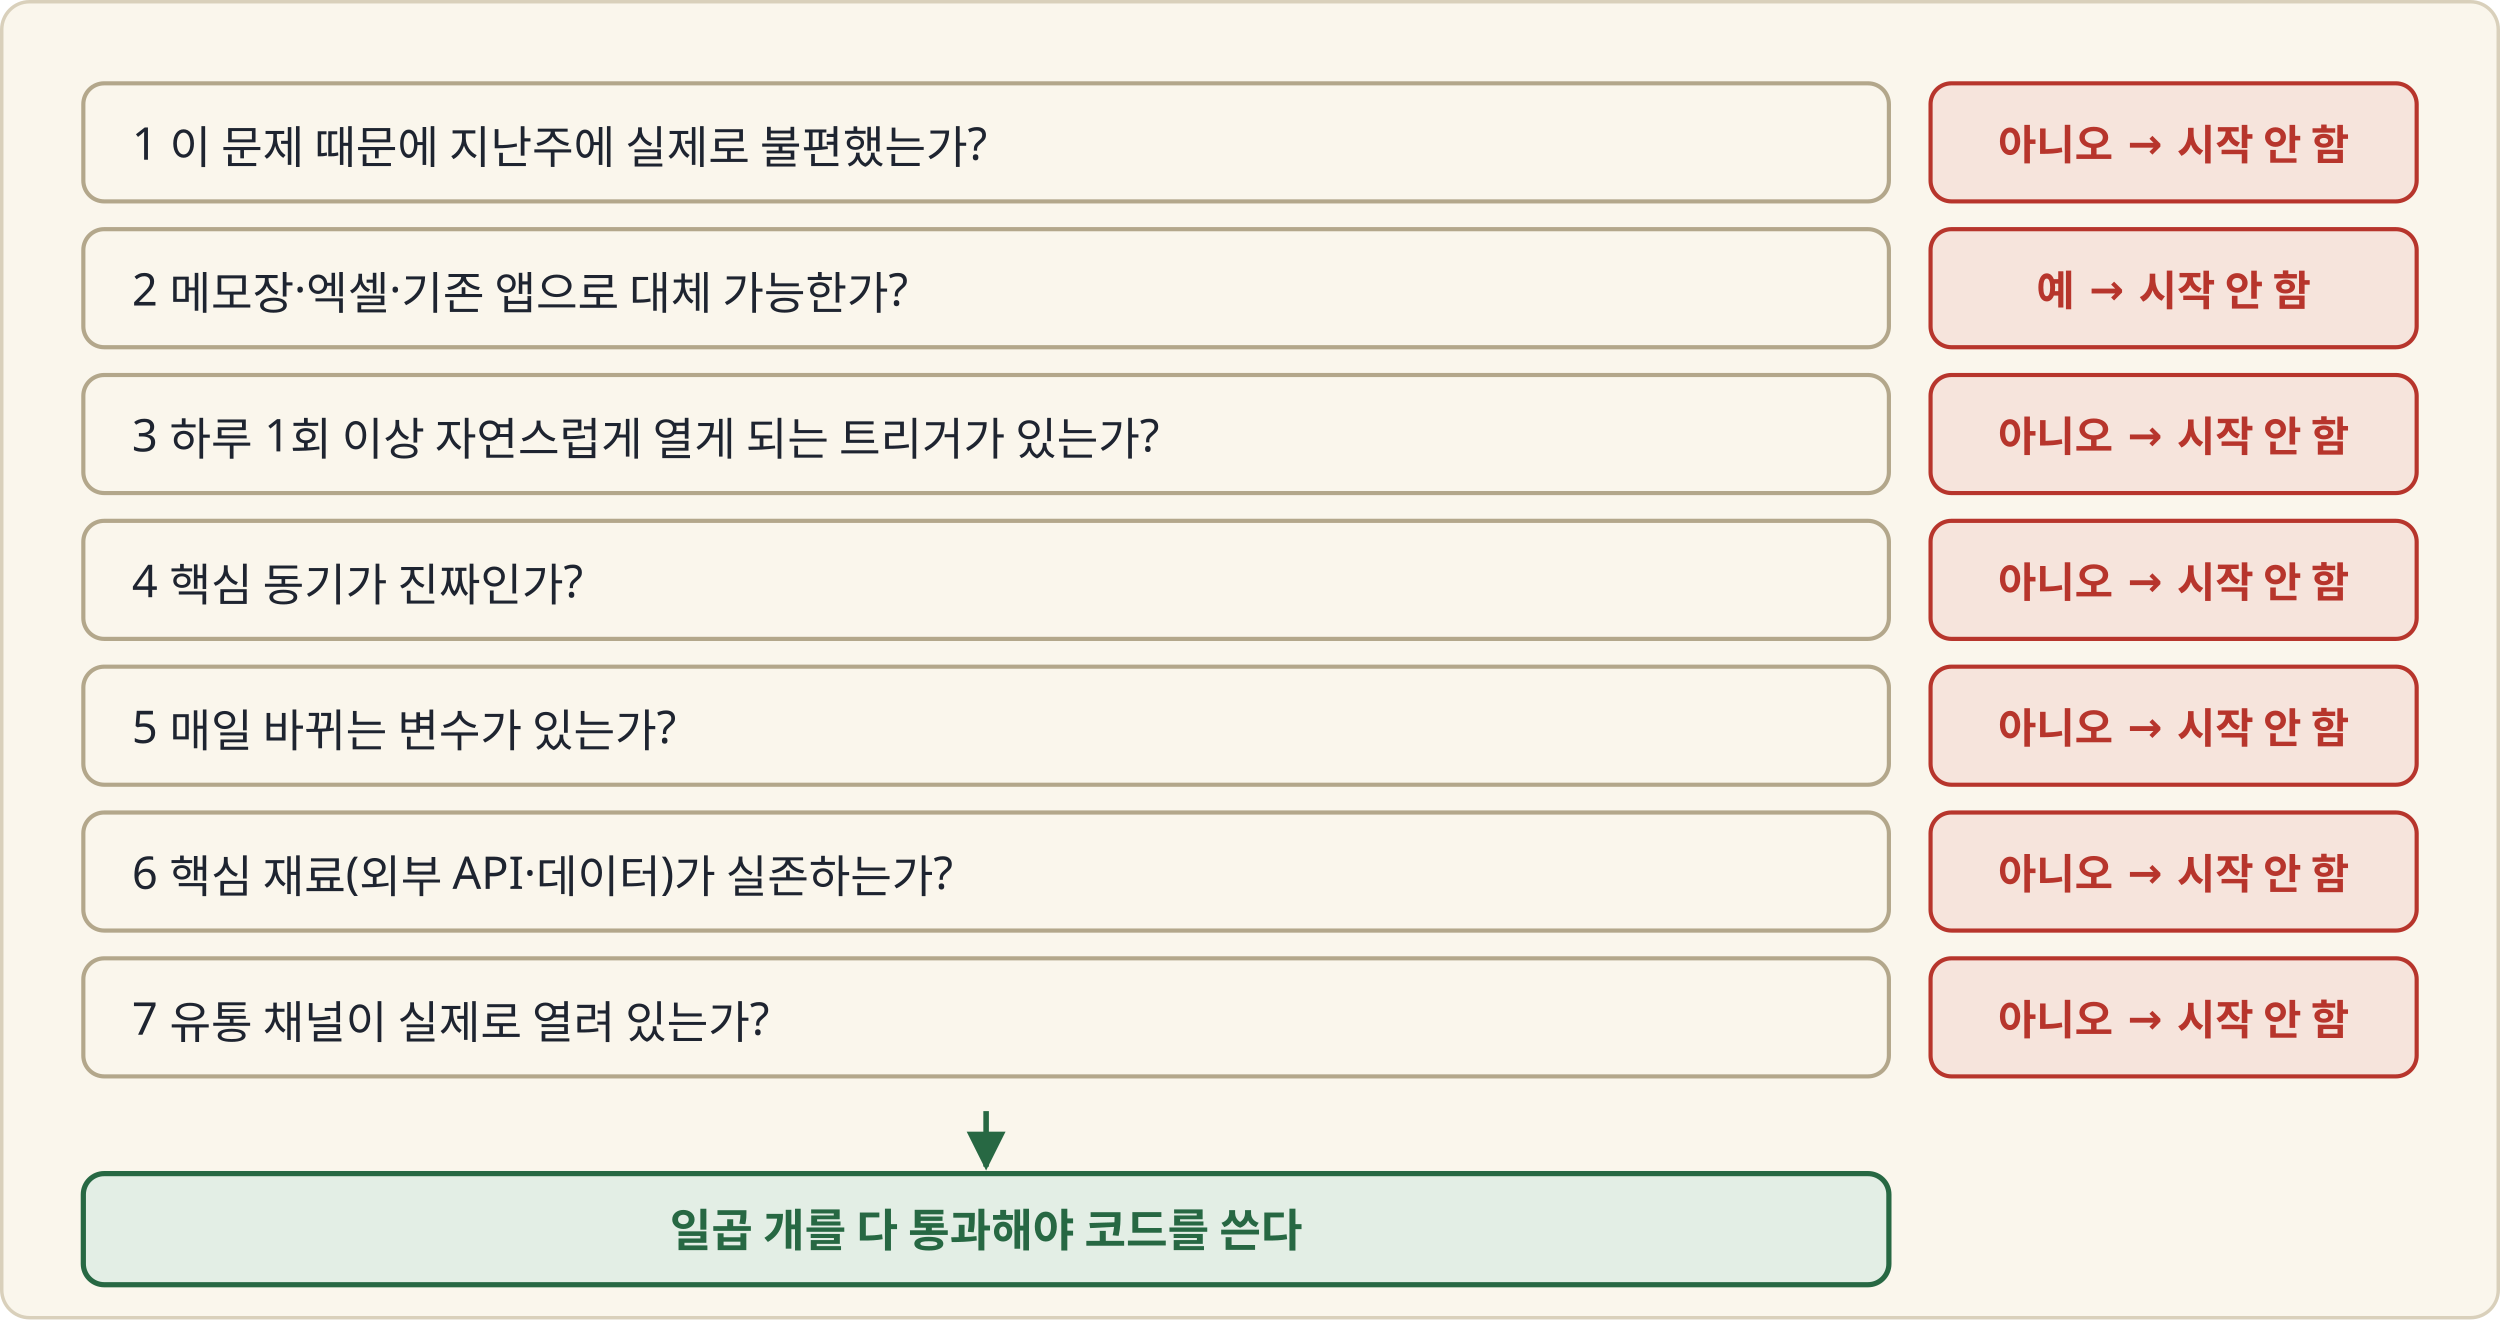
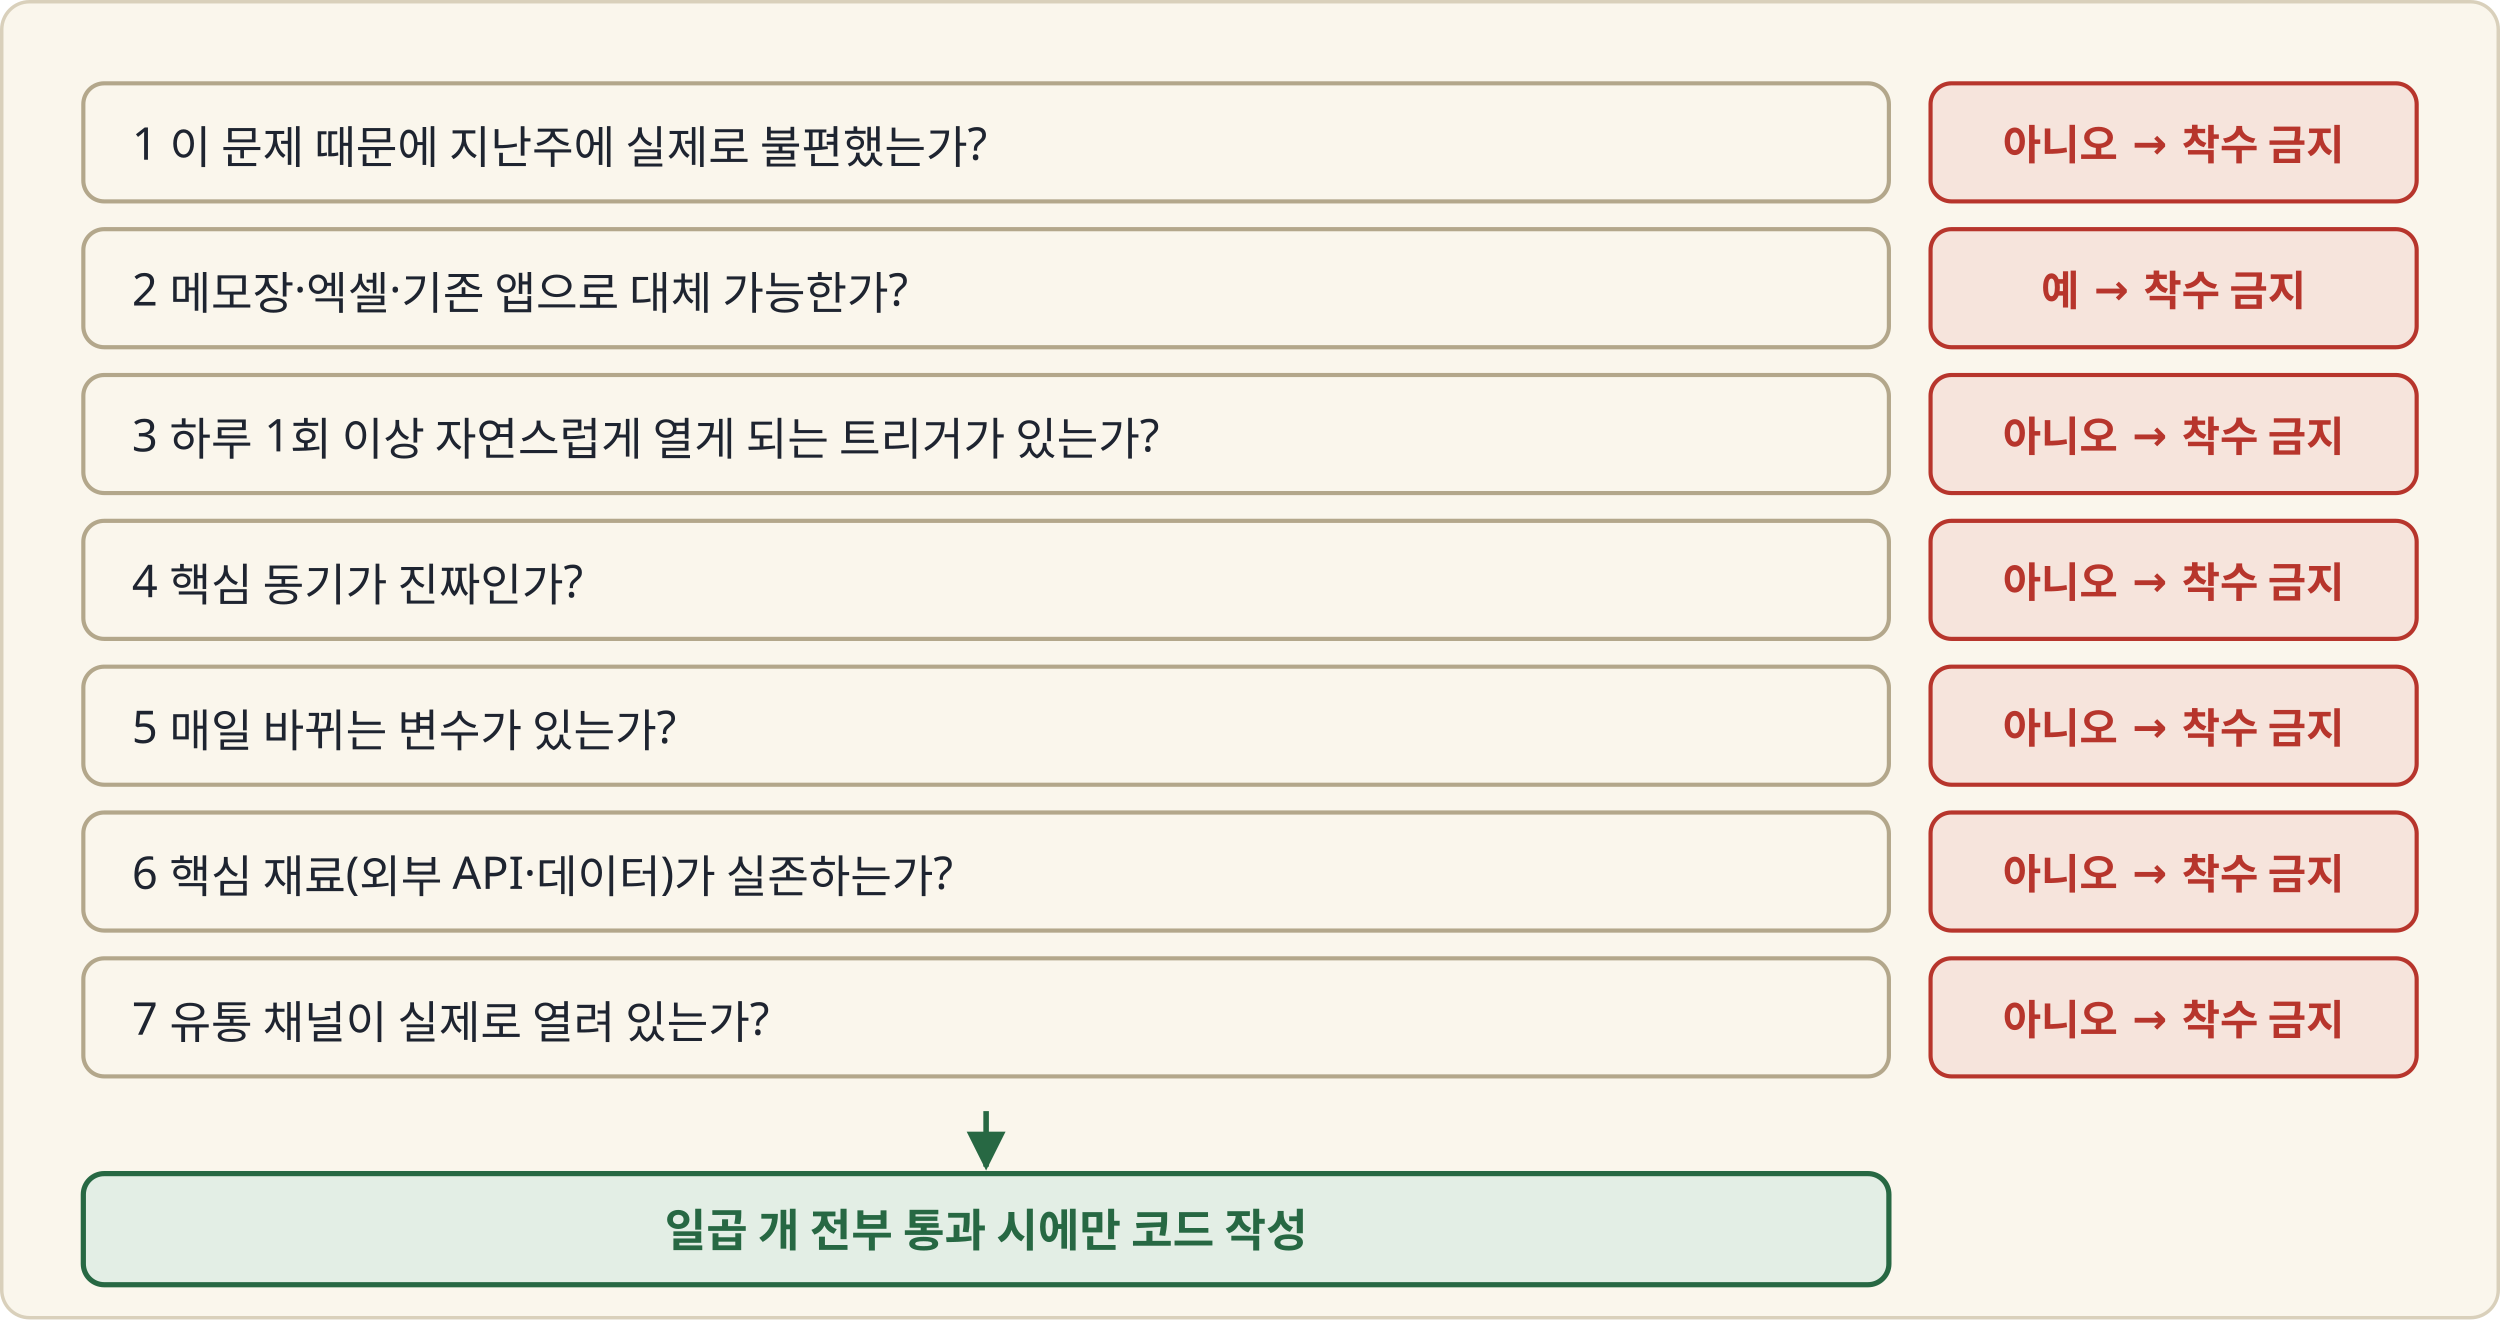
<svg xmlns="http://www.w3.org/2000/svg" viewBox="0 0 720 380" width="720" height="380" role="img" aria-label="코드 한 줄 전에 통과해야 하는 7개 질문 — 하나라도 걸리면 시작하지 않는다">
  <defs>
    <marker id="a-ink" viewBox="0 0 10 10" refX="9" refY="5" markerWidth="7" markerHeight="7" orient="auto-start-reverse">
      <path d="M0,0 L10,5 L0,10 z" fill="#1e2430" />
    </marker>
    <marker id="a-seal" viewBox="0 0 10 10" refX="9" refY="5" markerWidth="7" markerHeight="7" orient="auto-start-reverse">
      <path d="M0,0 L10,5 L0,10 z" fill="#b7352c" />
    </marker>
    <marker id="a-live" viewBox="0 0 10 10" refX="9" refY="5" markerWidth="7" markerHeight="7" orient="auto-start-reverse">
      <path d="M0,0 L10,5 L0,10 z" fill="#276843" />
    </marker>
    <marker id="a-faint" viewBox="0 0 10 10" refX="9" refY="5" markerWidth="7" markerHeight="7" orient="auto-start-reverse">
      <path d="M0,0 L10,5 L0,10 z" fill="#6b655a" />
    </marker>
  </defs>
  <rect x="0.5" y="0.5" width="719" height="379" rx="8" fill="#faf6ec" stroke="#d9d0bb" />
  <rect x="24" y="24" width="520" height="34" rx="6" fill="#faf6ec" stroke="#b3a78b" stroke-width="1.2" />
  <text x="38" y="46.0" font-family="Pretendard, &quot;Apple SD Gothic Neo&quot;, &quot;Malgun Gothic&quot;, &quot;Noto Sans KR&quot;, sans-serif" font-size="13" fill="#1e2430" font-weight="500" text-anchor="start">1  이 문제 때문에 지난주에 실제로 불편했는가?</text>
  <rect x="556" y="24" width="140" height="34" rx="6" fill="#f6e4dc" stroke="#b7352c" stroke-width="1.2" />
-   <text x="626" y="46.0" font-family="Pretendard, &quot;Apple SD Gothic Neo&quot;, &quot;Malgun Gothic&quot;, &quot;Noto Sans KR&quot;, sans-serif" font-size="12" fill="#b7352c" font-weight="600" text-anchor="middle">아니오 → 시작 안 함</text>
+   <text x="626" y="46.0" font-family="Pretendard, &quot;Apple SD Gothic Neo&quot;, &quot;Malgun Gothic&quot;, &quot;Noto Sans KR&quot;, sans-serif" font-size="12" fill="#b7352c" font-weight="600" text-anchor="middle">아니오 → 착수 금지</text>
  <rect x="24" y="66" width="520" height="34" rx="6" fill="#faf6ec" stroke="#b3a78b" stroke-width="1.2" />
  <text x="38" y="88.0" font-family="Pretendard, &quot;Apple SD Gothic Neo&quot;, &quot;Malgun Gothic&quot;, &quot;Noto Sans KR&quot;, sans-serif" font-size="13" fill="#1e2430" font-weight="500" text-anchor="start">2  메모장·엑셀·기존 앱으로 대체 가능한가?</text>
  <rect x="556" y="66" width="140" height="34" rx="6" fill="#f6e4dc" stroke="#b7352c" stroke-width="1.2" />
-   <text x="626" y="88.0" font-family="Pretendard, &quot;Apple SD Gothic Neo&quot;, &quot;Malgun Gothic&quot;, &quot;Noto Sans KR&quot;, sans-serif" font-size="12" fill="#b7352c" font-weight="600" text-anchor="middle">예 → 시작 안 함</text>
+   <text x="626" y="88.0" font-family="Pretendard, &quot;Apple SD Gothic Neo&quot;, &quot;Malgun Gothic&quot;, &quot;Noto Sans KR&quot;, sans-serif" font-size="12" fill="#b7352c" font-weight="600" text-anchor="middle">예 → 착수 금지</text>
  <rect x="24" y="108" width="520" height="34" rx="6" fill="#faf6ec" stroke="#b3a78b" stroke-width="1.2" />
  <text x="38" y="130.0" font-family="Pretendard, &quot;Apple SD Gothic Neo&quot;, &quot;Malgun Gothic&quot;, &quot;Noto Sans KR&quot;, sans-serif" font-size="13" fill="#1e2430" font-weight="500" text-anchor="start">3  하루 1회 이상 자연스럽게 열게 되는 트리거가 있는가?</text>
  <rect x="556" y="108" width="140" height="34" rx="6" fill="#f6e4dc" stroke="#b7352c" stroke-width="1.2" />
-   <text x="626" y="130.0" font-family="Pretendard, &quot;Apple SD Gothic Neo&quot;, &quot;Malgun Gothic&quot;, &quot;Noto Sans KR&quot;, sans-serif" font-size="12" fill="#b7352c" font-weight="600" text-anchor="middle">아니오 → 시작 안 함</text>
+   <text x="626" y="130.0" font-family="Pretendard, &quot;Apple SD Gothic Neo&quot;, &quot;Malgun Gothic&quot;, &quot;Noto Sans KR&quot;, sans-serif" font-size="12" fill="#b7352c" font-weight="600" text-anchor="middle">아니오 → 착수 금지</text>
  <rect x="24" y="150" width="520" height="34" rx="6" fill="#faf6ec" stroke="#b3a78b" stroke-width="1.2" />
  <text x="38" y="172.0" font-family="Pretendard, &quot;Apple SD Gothic Neo&quot;, &quot;Malgun Gothic&quot;, &quot;Noto Sans KR&quot;, sans-serif" font-size="13" fill="#1e2430" font-weight="500" text-anchor="start">4  핵심 동기가 진짜인가?</text>
  <rect x="556" y="150" width="140" height="34" rx="6" fill="#f6e4dc" stroke="#b7352c" stroke-width="1.2" />
-   <text x="626" y="172.0" font-family="Pretendard, &quot;Apple SD Gothic Neo&quot;, &quot;Malgun Gothic&quot;, &quot;Noto Sans KR&quot;, sans-serif" font-size="12" fill="#b7352c" font-weight="600" text-anchor="middle">아니오 → 시작 안 함</text>
+   <text x="626" y="172.0" font-family="Pretendard, &quot;Apple SD Gothic Neo&quot;, &quot;Malgun Gothic&quot;, &quot;Noto Sans KR&quot;, sans-serif" font-size="12" fill="#b7352c" font-weight="600" text-anchor="middle">아니오 → 착수 금지</text>
  <rect x="24" y="192" width="520" height="34" rx="6" fill="#faf6ec" stroke="#b3a78b" stroke-width="1.2" />
  <text x="38" y="214.0" font-family="Pretendard, &quot;Apple SD Gothic Neo&quot;, &quot;Malgun Gothic&quot;, &quot;Noto Sans KR&quot;, sans-serif" font-size="13" fill="#1e2430" font-weight="500" text-anchor="start">5  매일 바뀌는 변수가 있는가?</text>
  <rect x="556" y="192" width="140" height="34" rx="6" fill="#f6e4dc" stroke="#b7352c" stroke-width="1.2" />
-   <text x="626" y="214.0" font-family="Pretendard, &quot;Apple SD Gothic Neo&quot;, &quot;Malgun Gothic&quot;, &quot;Noto Sans KR&quot;, sans-serif" font-size="12" fill="#b7352c" font-weight="600" text-anchor="middle">아니오 → 시작 안 함</text>
+   <text x="626" y="214.0" font-family="Pretendard, &quot;Apple SD Gothic Neo&quot;, &quot;Malgun Gothic&quot;, &quot;Noto Sans KR&quot;, sans-serif" font-size="12" fill="#b7352c" font-weight="600" text-anchor="middle">아니오 → 착수 금지</text>
  <rect x="24" y="234" width="520" height="34" rx="6" fill="#faf6ec" stroke="#b3a78b" stroke-width="1.2" />
  <text x="38" y="256.0" font-family="Pretendard, &quot;Apple SD Gothic Neo&quot;, &quot;Malgun Gothic&quot;, &quot;Noto Sans KR&quot;, sans-serif" font-size="13" fill="#1e2430" font-weight="500" text-anchor="start">6  핵심 재료(외부 API·데이터)가 실존하는가?</text>
  <rect x="556" y="234" width="140" height="34" rx="6" fill="#f6e4dc" stroke="#b7352c" stroke-width="1.2" />
-   <text x="626" y="256.0" font-family="Pretendard, &quot;Apple SD Gothic Neo&quot;, &quot;Malgun Gothic&quot;, &quot;Noto Sans KR&quot;, sans-serif" font-size="12" fill="#b7352c" font-weight="600" text-anchor="middle">아니오 → 시작 안 함</text>
+   <text x="626" y="256.0" font-family="Pretendard, &quot;Apple SD Gothic Neo&quot;, &quot;Malgun Gothic&quot;, &quot;Noto Sans KR&quot;, sans-serif" font-size="12" fill="#b7352c" font-weight="600" text-anchor="middle">아니오 → 착수 금지</text>
  <rect x="24" y="276" width="520" height="34" rx="6" fill="#faf6ec" stroke="#b3a78b" stroke-width="1.2" />
  <text x="38" y="298.0" font-family="Pretendard, &quot;Apple SD Gothic Neo&quot;, &quot;Malgun Gothic&quot;, &quot;Noto Sans KR&quot;, sans-serif" font-size="13" fill="#1e2430" font-weight="500" text-anchor="start">7  유통 채널이 실제로 열려 있는가?</text>
  <rect x="556" y="276" width="140" height="34" rx="6" fill="#f6e4dc" stroke="#b7352c" stroke-width="1.2" />
-   <text x="626" y="298.0" font-family="Pretendard, &quot;Apple SD Gothic Neo&quot;, &quot;Malgun Gothic&quot;, &quot;Noto Sans KR&quot;, sans-serif" font-size="12" fill="#b7352c" font-weight="600" text-anchor="middle">아니오 → 시작 안 함</text>
+   <text x="626" y="298.0" font-family="Pretendard, &quot;Apple SD Gothic Neo&quot;, &quot;Malgun Gothic&quot;, &quot;Noto Sans KR&quot;, sans-serif" font-size="12" fill="#b7352c" font-weight="600" text-anchor="middle">아니오 → 착수 금지</text>
  <line x1="284" y1="320" x2="284" y2="336" stroke="#276843" stroke-width="1.6" marker-end="url(#a-live)" />
  <rect x="24" y="338" width="520" height="32" rx="6" fill="#e3eee5" stroke="#276843" stroke-width="1.5" />
-   <text x="284" y="359.0" font-family="Pretendard, &quot;Apple SD Gothic Neo&quot;, &quot;Malgun Gothic&quot;, &quot;Noto Sans KR&quot;, sans-serif" font-size="13" fill="#276843" font-weight="700" text-anchor="middle">일곱 개를 다 통과해야 코드를 쓴다</text>
+   <text x="284" y="359.0" font-family="Pretendard, &quot;Apple SD Gothic Neo&quot;, &quot;Malgun Gothic&quot;, &quot;Noto Sans KR&quot;, sans-serif" font-size="13" fill="#276843" font-weight="700" text-anchor="middle">일곱 개 전부 통과 시에만 코드 작성</text>
</svg>
